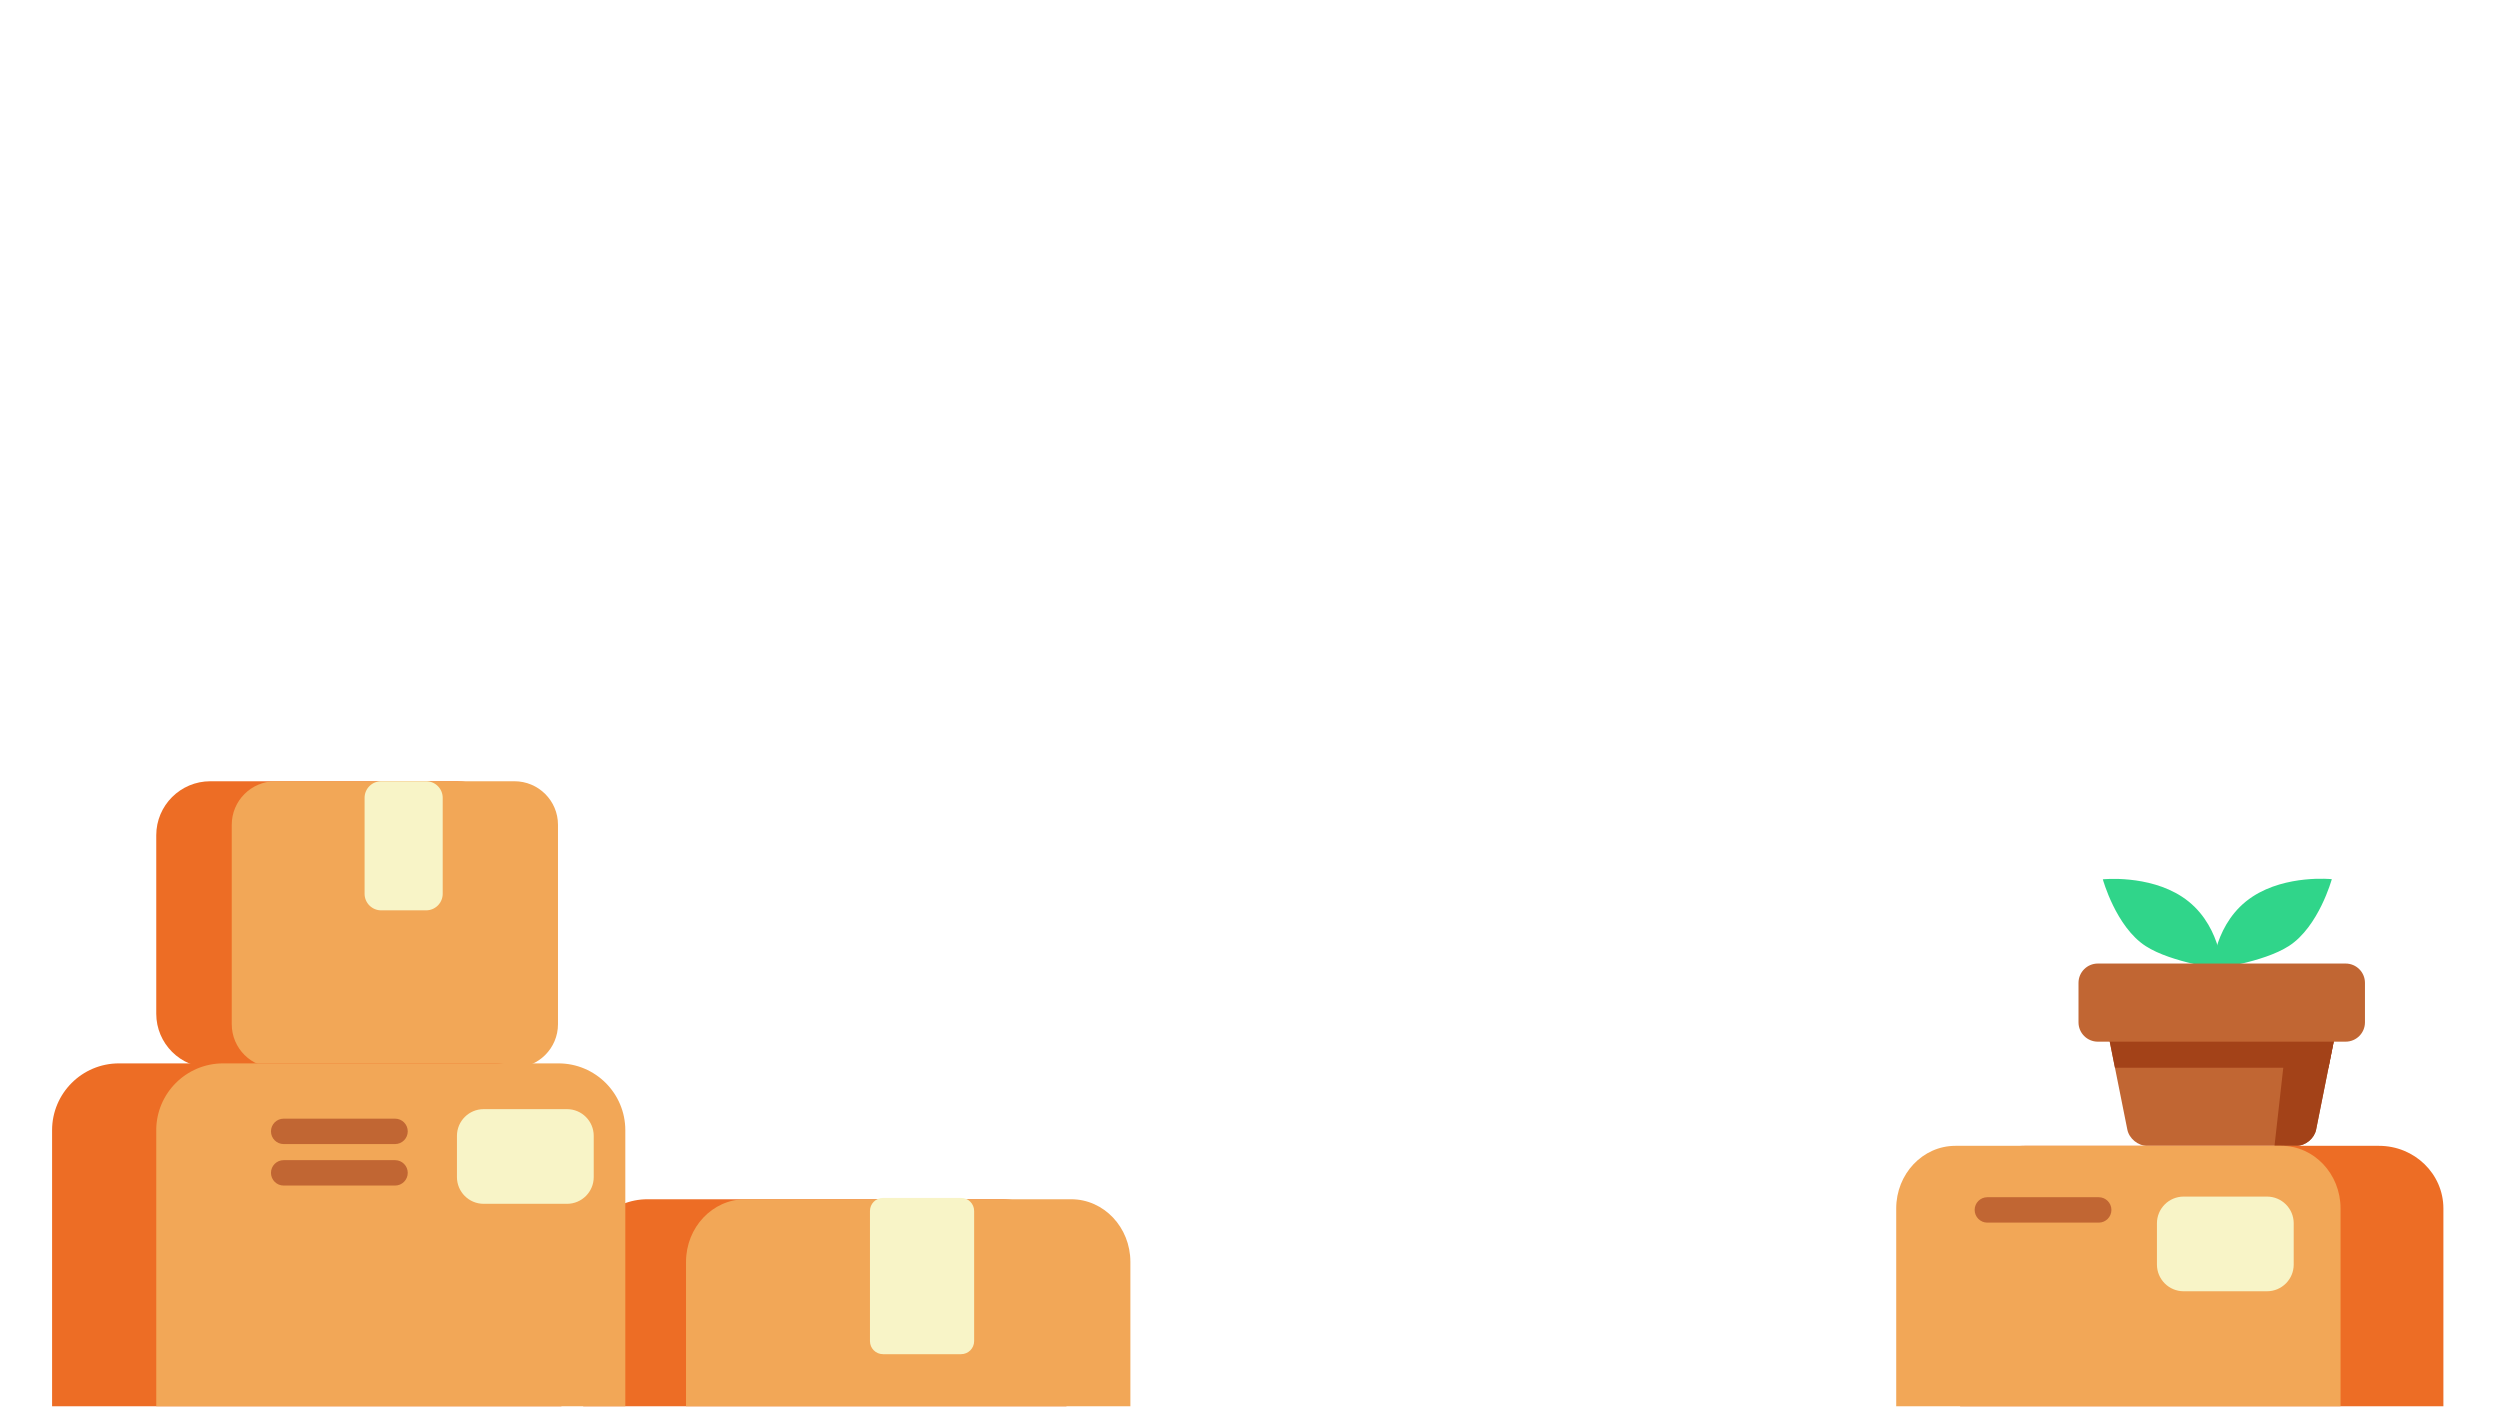
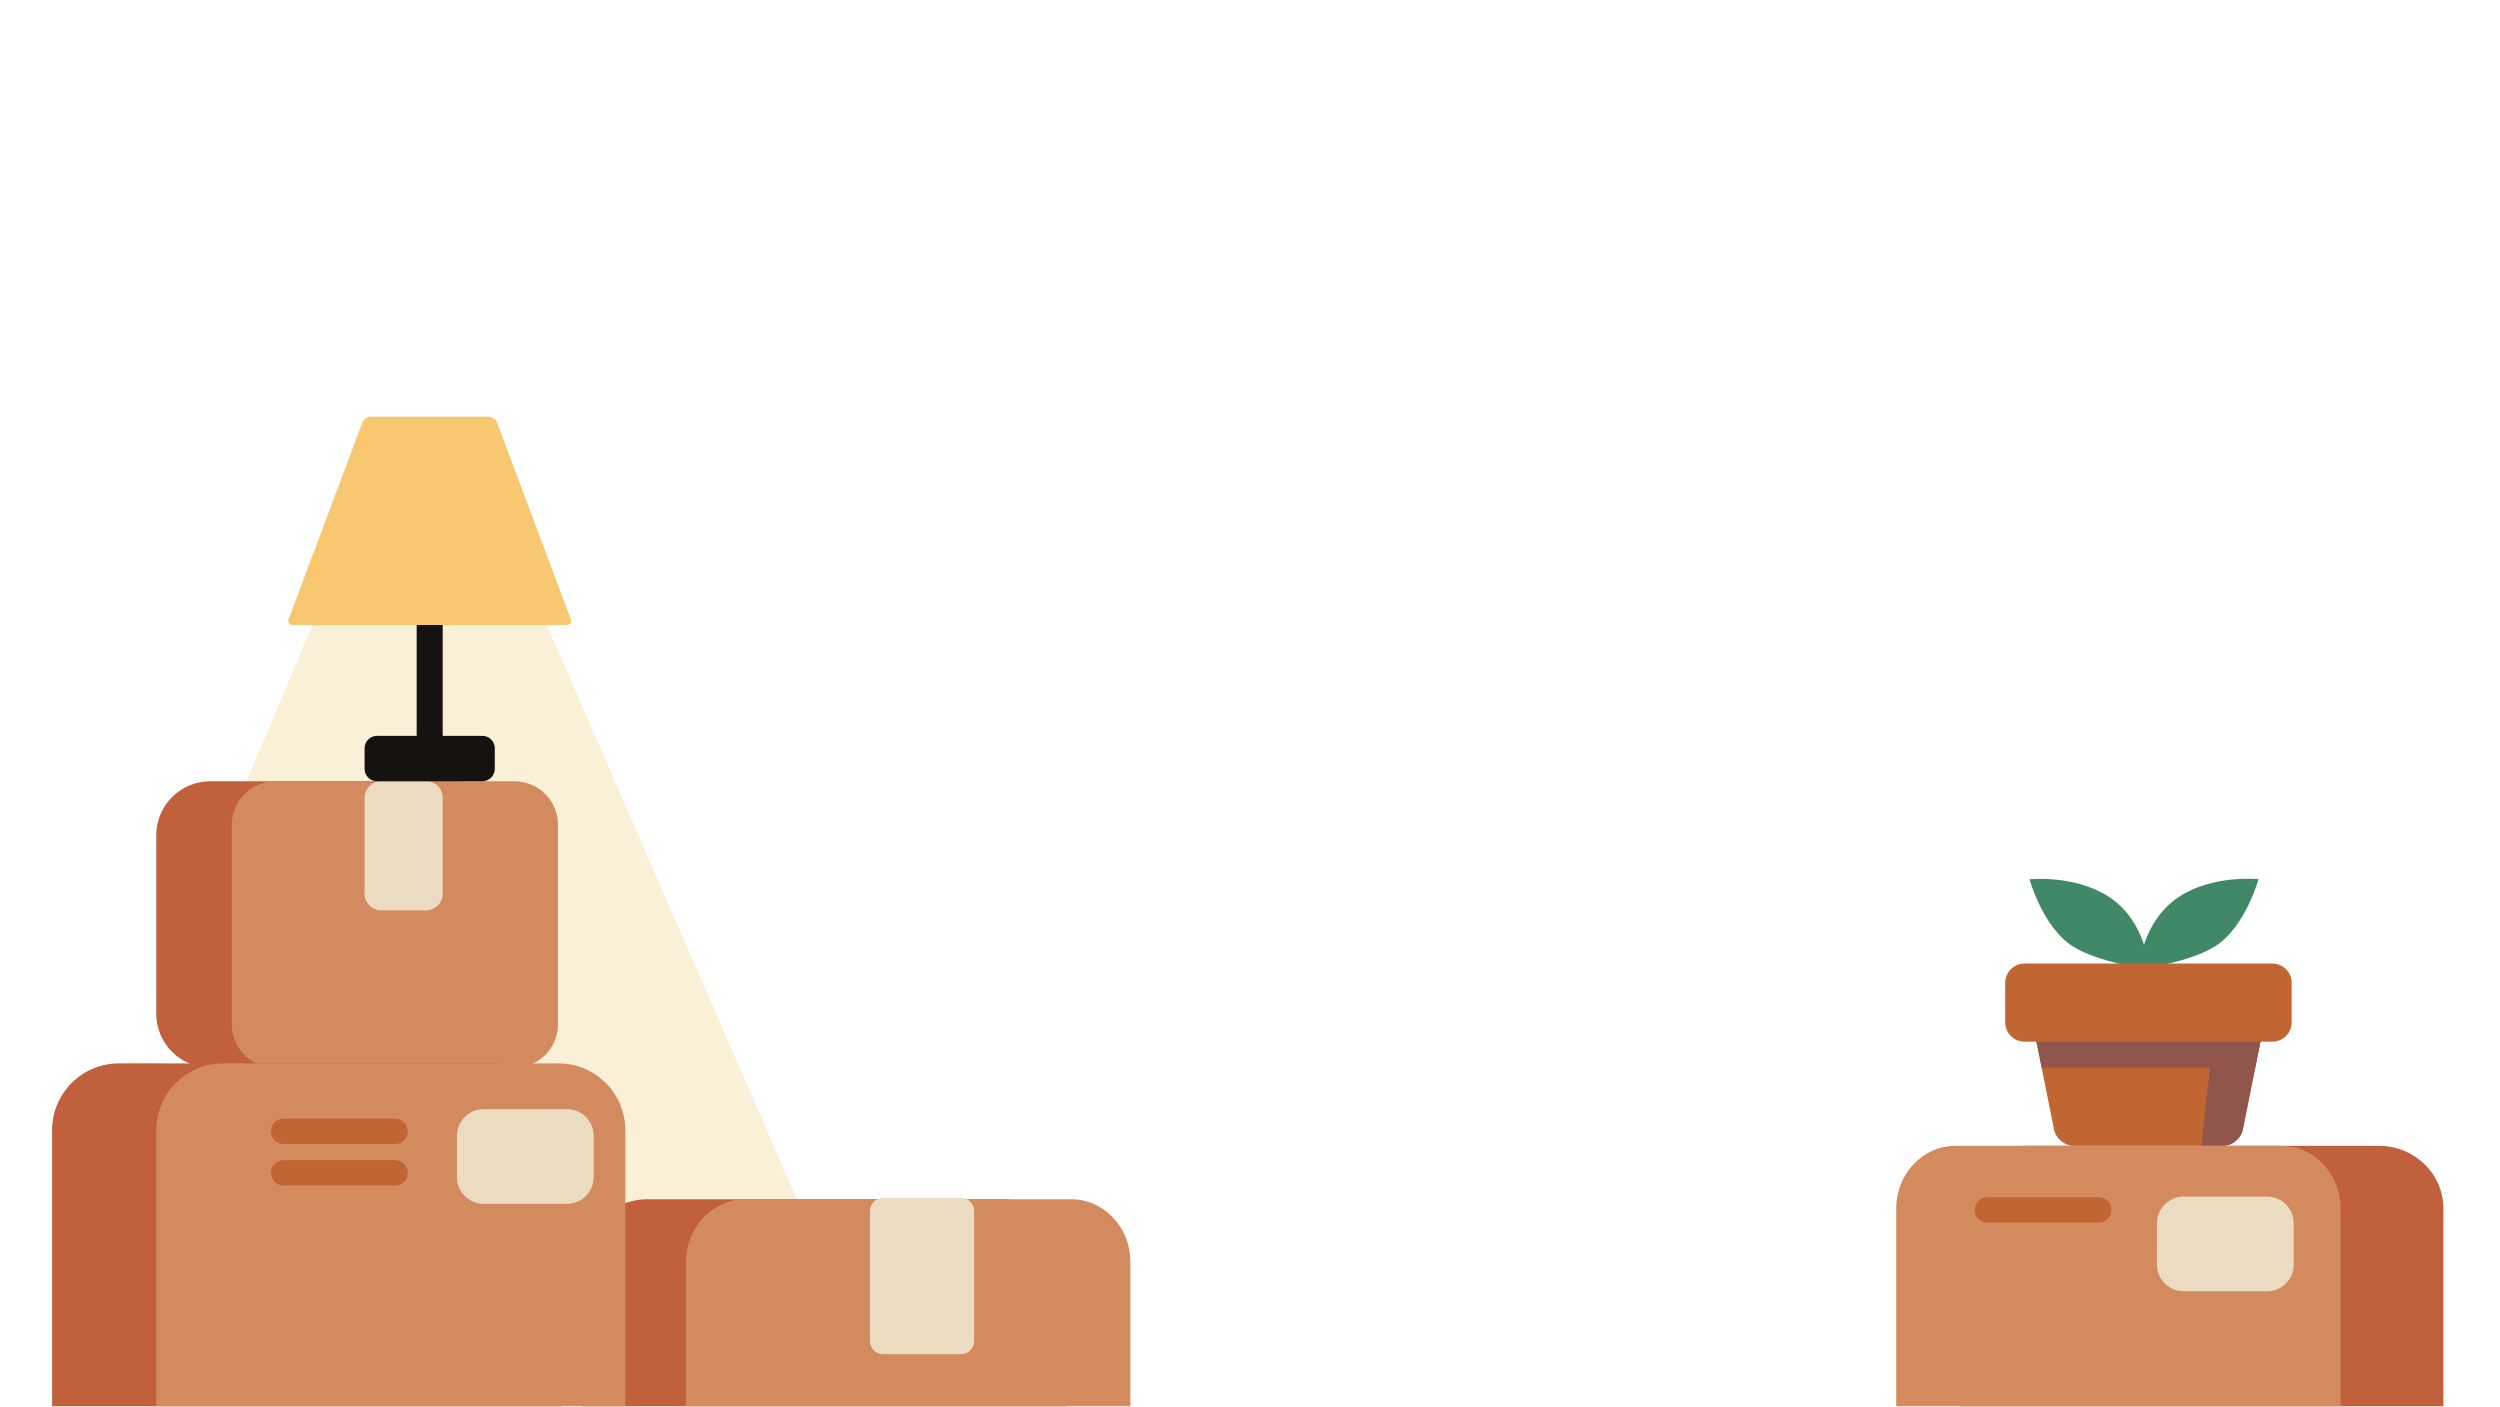
- <svg xmlns="http://www.w3.org/2000/svg" xmlns:ns1="http://vectornator.io" xmlns:xlink="http://www.w3.org/1999/xlink" height="1080px" stroke-miterlimit="10" style="fill-rule:nonzero;clip-rule:evenodd;stroke-linecap:round;stroke-linejoin:round;" version="1.1" viewBox="0 0 1920 1080" width="1920px" xml:space="preserve">
+ <svg xmlns="http://www.w3.org/2000/svg" xmlns:xlink="http://www.w3.org/1999/xlink" height="1080px" stroke-miterlimit="10" style="fill-rule:nonzero;clip-rule:evenodd;stroke-linecap:round;stroke-linejoin:round;" version="1.1" viewBox="0 0 1920 1080" width="1920px" xml:space="preserve">
  <defs>
-     <path d="M1783.56 780L1629.01 780C1621.98 780 1617.4 785.585 1618.78 792.474L1633.79 867.526C1635.17 874.415 1641.98 880 1649.01 880L1763.56 880C1770.59 880 1777.4 874.415 1778.78 867.526L1793.79 792.474C1795.17 785.585 1790.59 780 1783.56 780Z" id="Fill" />
+     <path d="M1727.28 780L1572.72 780C1565.7 780 1561.12 785.585 1562.49 792.474L1577.51 867.526C1578.88 874.415 1585.7 880 1592.72 880L1707.28 880C1714.3 880 1721.12 874.415 1722.49 867.526L1737.51 792.474C1738.88 785.585 1734.3 780 1727.28 780Z" id="Fill" />
  </defs>
-   <g id="Layer-2" ns1:layerName="Layer 2">
+   <g id="Layer-2">
    <g opacity="1">
-       <path d="M1675.79 688.686C1705.21 707.886 1706.66 744.343 1706.66 744.343C1706.66 744.343 1667.8 739.491 1647.86 726.581C1624.97 711.771 1614.97 675.308 1614.97 675.308C1614.97 675.308 1649.67 671.635 1675.79 688.686Z" fill="#30d58a" fill-rule="nonzero" opacity="1" stroke="none" />
-       <path d="M1730.01 688.578C1700.59 707.778 1699.14 744.235 1699.14 744.235C1699.14 744.235 1738 739.383 1757.95 726.473C1780.83 711.663 1790.83 675.2 1790.83 675.2C1790.83 675.2 1756.13 671.527 1730.01 688.578Z" fill="#30d58a" fill-rule="nonzero" opacity="1" stroke="none" />
-     </g>
-     <g opacity="1">
-       <use fill="#c16633" fill-rule="nonzero" opacity="1" stroke="none" xlink:href="#Fill" />
-       <clipPath id="ClipPath">
-         <use xlink:href="#Fill" />
-       </clipPath>
-       <g clip-path="url(#ClipPath)">
-         <g opacity="1">
-           <path d="M1801.14 760L1611.43 760C1603.07 760 1596.29 766.782 1596.29 775.149L1596.29 804.851C1596.29 813.218 1603.07 820 1611.43 820L1801.14 820C1809.5 820 1816.29 813.218 1816.29 804.851L1816.29 775.149C1816.29 766.782 1809.5 760 1801.14 760Z" fill="#a34218" fill-rule="nonzero" opacity="1" stroke="none" />
-           <path d="M1887.97 698.356L1768.71 684.969L1751.32 839.952L1741.94 923.471L1861.19 936.858L1887.97 698.356Z" fill="#a34218" fill-rule="nonzero" opacity="1" stroke="none" />
+       <g opacity="1">
+         <path d="M1619.51 688.686C1648.93 707.886 1650.38 744.343 1650.38 744.343C1650.38 744.343 1611.52 739.491 1591.57 726.581C1568.69 711.771 1558.69 675.308 1558.69 675.308C1558.69 675.308 1593.38 671.635 1619.51 688.686Z" fill="#418866" fill-rule="nonzero" opacity="1" stroke="none" />
+         <path d="M1673.72 688.578C1644.3 707.778 1642.85 744.235 1642.85 744.235C1642.85 744.235 1681.71 739.383 1701.66 726.473C1724.54 711.663 1734.54 675.2 1734.54 675.2C1734.54 675.2 1699.85 671.527 1673.72 688.578Z" fill="#418866" fill-rule="nonzero" opacity="1" stroke="none" />
+       </g>
+       <g opacity="1">
+         <use fill="#c16633" fill-rule="nonzero" opacity="1" stroke="none" xlink:href="#Fill" />
+         <clipPath id="ClipPath">
+           <use xlink:href="#Fill" />
+         </clipPath>
+         <g clip-path="url(#ClipPath)">
+           <g opacity="1">
+             <path d="M1744.85 760L1555.15 760C1546.78 760 1540 766.782 1540 775.149L1540 804.851C1540 813.218 1546.78 820 1555.15 820L1744.85 820C1753.22 820 1760 813.218 1760 804.851L1760 775.149C1760 766.782 1753.22 760 1744.85 760Z" fill="#91564b" fill-rule="nonzero" opacity="1" stroke="none" />
+             <path d="M1824 766.767L1704.75 753.381L1694.5 844.664L1688.98 893.856L1808.23 907.242L1824 766.767Z" fill="#91564b" fill-rule="nonzero" opacity="1" stroke="none" />
+           </g>
        </g>
      </g>
+       <path d="M1745.16 740L1554.84 740C1546.64 740 1540 746.643 1540 754.837L1540 785.163C1540 793.357 1546.64 800 1554.84 800L1745.16 800C1753.36 800 1760 793.357 1760 785.163L1760 754.837C1760 746.643 1753.36 740 1745.16 740Z" fill="#c16633" fill-rule="nonzero" opacity="1" stroke="none" />
    </g>
-     <path d="M1801.45 740L1611.12 740C1602.93 740 1596.29 746.643 1596.29 754.837L1596.29 785.163C1596.29 793.357 1602.93 800 1611.12 800L1801.45 800C1809.64 800 1816.29 793.357 1816.29 785.163L1816.29 754.837C1816.29 746.643 1809.64 740 1801.45 740Z" fill="#c16633" fill-rule="nonzero" opacity="1" stroke="none" />
  </g>
  <clipPath id="ArtboardFrame">
    <rect height="1080" width="1920" x="0" y="0" />
  </clipPath>
-   <g clip-path="url(#ArtboardFrame)" id="Layer-1" ns1:layerName="Layer 1">
+   <g clip-path="url(#ArtboardFrame)" id="Layer-1">
    <g opacity="1">
-       <path d="M161.533 600L350.97 600C373.908 600 392.503 618.577 392.503 641.493L392.503 778.507C392.503 801.423 373.908 820 350.97 820L161.533 820C138.595 820 120 801.423 120 778.507L120 641.493C120 618.577 138.595 600 161.533 600Z" fill="#ed6d25" fill-rule="nonzero" opacity="1" stroke="none" />
-       <path d="M211.435 600L395.08 600C413.555 600 428.532 614.963 428.532 633.42L428.532 786.58C428.532 805.037 413.555 820 395.08 820L211.435 820C192.959 820 177.982 805.037 177.982 786.58L177.982 633.42C177.982 614.963 192.959 600 211.435 600Z" fill="#f2a757" fill-rule="nonzero" opacity="1" stroke="none" />
-       <path d="M292.742 600L327.258 600C334.295 600 340 605.705 340 612.742L340 686.408C340 693.445 334.295 699.149 327.258 699.149L292.742 699.149C285.705 699.149 280 693.445 280 686.408L280 612.742C280 605.705 285.705 600 292.742 600Z" fill="#f8f4c7" fill-rule="nonzero" opacity="1" stroke="none" />
+       <path d="M1827.06 880L1554.83 880C1527.51 880 1505.36 901.547 1505.36 928.127L1505.36 1210.85C1505.36 1237.43 1527.51 1258.98 1554.83 1258.98L1827.06 1258.98C1854.38 1258.98 1876.53 1237.43 1876.53 1210.85L1876.53 928.127C1876.53 901.547 1854.38 880 1827.06 880Z" fill="#c1603c" fill-rule="nonzero" opacity="1" stroke="none" />
+       <path d="M1752.07 880L1501.77 880C1476.65 880 1456.29 901.547 1456.29 928.127L1456.29 1210.85C1456.29 1237.43 1476.65 1258.98 1501.77 1258.98L1752.07 1258.98C1777.19 1258.98 1797.55 1237.43 1797.55 1210.85L1797.55 928.127C1797.55 901.547 1777.19 880 1752.07 880Z" fill="#d48a5f" fill-rule="nonzero" opacity="1" stroke="none" />
+       <path d="M1611.81 919.461L1526.29 919.461C1520.9 919.461 1516.53 923.831 1516.53 929.221L1516.53 929.221C1516.53 934.611 1520.9 938.981 1526.29 938.981L1611.81 938.981C1617.21 938.981 1621.57 934.611 1621.57 929.221L1621.57 929.221C1621.57 923.831 1617.21 919.461 1611.81 919.461Z" fill="#c16633" fill-rule="nonzero" opacity="1" stroke="none" />
+       <path d="M1677.05 918.981L1741.05 918.981C1752.39 918.981 1761.57 928.168 1761.57 939.501L1761.57 971.172C1761.57 982.505 1752.39 991.692 1741.05 991.692L1677.05 991.692C1665.72 991.692 1656.53 982.505 1656.53 971.172L1656.53 939.501C1656.53 928.168 1665.72 918.981 1677.05 918.981Z" fill="#ebdcc1" fill-rule="nonzero" opacity="1" stroke="none" />
    </g>
+     <path d="M240 480L420 480L493.203 648.101L681.28 1080L80 1060L39.253 955.348L98.584 814.858L160 820L121.248 761.194L240 480Z" fill="#edc45e" fill-opacity="0.5" fill-rule="nonzero" opacity="0.484" stroke="none" />
+     <path d="M320 340L340 340L340 572.607L320 572.607L320 340Z" fill="#15120f" fill-rule="nonzero" opacity="1" stroke="none" />
    <g opacity="1">
-       <path d="M497.357 921.019L769.593 921.019C796.913 921.019 819.06 942.566 819.06 969.146L819.06 1251.87C819.06 1278.45 796.913 1300 769.593 1300L497.357 1300C470.037 1300 447.89 1278.45 447.89 1251.87L447.89 969.146C447.89 942.566 470.037 921.019 497.357 921.019Z" fill="#ed6d25" fill-rule="nonzero" opacity="1" stroke="none" />
-       <path d="M572.348 921.019L822.652 921.019C847.771 921.019 868.134 942.566 868.134 969.146L868.134 1251.87C868.134 1278.45 847.771 1300 822.652 1300L572.348 1300C547.229 1300 526.866 1278.45 526.866 1251.87L526.866 969.146C526.866 942.566 547.229 921.019 572.348 921.019Z" fill="#f2a757" fill-rule="nonzero" opacity="1" stroke="none" />
-       <path d="M678.13 920L738.138 920C743.658 920 748.134 924.475 748.134 929.996L748.134 1030C748.134 1035.52 743.658 1040 738.138 1040L678.13 1040C672.609 1040 668.134 1035.52 668.134 1030L668.134 929.996C668.134 924.475 672.609 920 678.13 920Z" fill="#f8f4c7" fill-rule="nonzero" opacity="1" stroke="none" ns1:layerName="(rectangle)" />
+       <path d="M161.533 600L350.97 600C373.908 600 392.503 618.577 392.503 641.493L392.503 778.507C392.503 801.423 373.908 820 350.97 820L161.533 820C138.595 820 120 801.423 120 778.507L120 641.493C120 618.577 138.595 600 161.533 600Z" fill="#c1603c" fill-rule="nonzero" opacity="1" stroke="none" />
+       <path d="M211.435 600L395.08 600C413.555 600 428.532 614.963 428.532 633.42L428.532 786.58C428.532 805.037 413.555 820 395.08 820L211.435 820C192.959 820 177.982 805.037 177.982 786.58L177.982 633.42C177.982 614.963 192.959 600 211.435 600Z" fill="#d48a5f" fill-rule="nonzero" opacity="1" stroke="none" />
+       <path d="M292.742 600L327.258 600C334.295 600 340 605.705 340 612.742L340 686.408C340 693.445 334.295 699.149 327.258 699.149L292.742 699.149C285.705 699.149 280 693.445 280 686.408L280 612.742C280 605.705 285.705 600 292.742 600Z" fill="#ebdcc1" fill-rule="nonzero" opacity="1" stroke="none" />
    </g>
+     <g opacity="1" />
    <g opacity="1">
-       <path d="M91.362 816.679L379.807 816.679C408.174 816.679 431.169 839.674 431.169 868.041L431.169 1144.3C431.169 1172.66 408.174 1195.66 379.807 1195.66L91.362 1195.66C62.996 1195.66 40 1172.66 40 1144.3L40 868.041C40 839.674 62.996 816.679 91.362 816.679Z" fill="#ed6d25" fill-rule="nonzero" opacity="1" stroke="none" />
-       <path d="M171.363 816.679L428.881 816.679C457.248 816.679 480.243 839.674 480.243 868.041L480.243 1144.3C480.243 1172.66 457.248 1195.66 428.881 1195.66L171.363 1195.66C142.996 1195.66 120 1172.66 120 1144.3L120 868.041C120 839.674 142.996 816.679 171.363 816.679Z" fill="#f2a757" fill-rule="nonzero" opacity="1" stroke="none" />
-       <path d="M371.458 851.82L435.459 851.82C446.794 851.82 455.982 861.008 455.982 872.342L455.982 904.009C455.982 915.343 446.794 924.531 435.459 924.531L371.458 924.531C360.124 924.531 350.936 915.343 350.936 904.009L350.936 872.342C350.936 861.008 360.124 851.82 371.458 851.82Z" fill="#f8f4c7" fill-rule="nonzero" opacity="1" stroke="none" />
+       <path d="M497.357 921.019L769.593 921.019C796.913 921.019 819.06 942.566 819.06 969.146L819.06 1251.87C819.06 1278.45 796.913 1300 769.593 1300L497.357 1300C470.037 1300 447.89 1278.45 447.89 1251.87L447.89 969.146C447.89 942.566 470.037 921.019 497.357 921.019Z" fill="#c1603c" fill-rule="nonzero" opacity="1" stroke="none" />
+       <path d="M572.348 921.019L822.652 921.019C847.771 921.019 868.134 942.566 868.134 969.146L868.134 1251.87C868.134 1278.45 847.771 1300 822.652 1300L572.348 1300C547.229 1300 526.866 1278.45 526.866 1251.87L526.866 969.146C526.866 942.566 547.229 921.019 572.348 921.019Z" fill="#d48a5f" fill-rule="nonzero" opacity="1" stroke="none" />
+       <path d="M678.13 920L738.138 920C743.658 920 748.134 924.475 748.134 929.996L748.134 1030C748.134 1035.52 743.658 1040 738.138 1040L678.13 1040C672.609 1040 668.134 1035.52 668.134 1030L668.134 929.996C668.134 924.475 672.609 920 678.13 920Z" fill="#ebdcc1" fill-rule="nonzero" opacity="1" stroke="none" />
+     </g>
+     <path d="M289.525 565.14L370.475 565.14C375.735 565.14 380 569.405 380 574.665L380 590.475C380 595.735 375.735 600 370.475 600L289.525 600C284.265 600 280 595.735 280 590.475L280 574.665C280 569.405 284.265 565.14 289.525 565.14Z" fill="#15120f" fill-rule="nonzero" opacity="1" stroke="none" />
+     <g opacity="1">
+       <path d="M91.362 816.679L379.807 816.679C408.174 816.679 431.169 839.674 431.169 868.041L431.169 1144.3C431.169 1172.66 408.174 1195.66 379.807 1195.66L91.362 1195.66C62.996 1195.66 40 1172.66 40 1144.3L40 868.041C40 839.674 62.996 816.679 91.362 816.679Z" fill="#c1603c" fill-rule="nonzero" opacity="1" stroke="none" />
+       <path d="M171.363 816.679L428.881 816.679C457.248 816.679 480.243 839.674 480.243 868.041L480.243 1144.3C480.243 1172.66 457.248 1195.66 428.881 1195.66L171.363 1195.66C142.996 1195.66 120 1172.66 120 1144.3L120 868.041C120 839.674 142.996 816.679 171.363 816.679Z" fill="#d48a5f" fill-rule="nonzero" opacity="1" stroke="none" />
+       <path d="M371.458 851.82L435.459 851.82C446.794 851.82 455.982 861.008 455.982 872.342L455.982 904.009C455.982 915.343 446.794 924.531 435.459 924.531L371.458 924.531C360.124 924.531 350.936 915.343 350.936 904.009L350.936 872.342C350.936 861.008 360.124 851.82 371.458 851.82Z" fill="#ebdcc1" fill-rule="nonzero" opacity="1" stroke="none" />
      <path d="M217.865 890.993L303.391 890.993C308.782 890.993 313.151 895.362 313.151 900.753L313.151 900.753C313.151 906.143 308.782 910.513 303.391 910.513L217.865 910.513C212.475 910.513 208.105 906.143 208.105 900.753L208.105 900.753C208.105 895.362 212.475 890.993 217.865 890.993Z" fill="#c16633" fill-rule="nonzero" opacity="1" stroke="none" />
      <path d="M217.865 859.126L303.391 859.126C308.782 859.126 313.151 863.496 313.151 868.887L313.151 868.887C313.151 874.277 308.782 878.647 303.391 878.647L217.865 878.647C212.475 878.647 208.105 874.277 208.105 868.887L208.105 868.887C208.105 863.496 212.475 859.126 217.865 859.126Z" fill="#c16633" fill-rule="nonzero" opacity="1" stroke="none" />
    </g>
-     <g opacity="1">
-       <path d="M1827.06 880L1554.83 880C1527.51 880 1505.36 901.547 1505.36 928.127L1505.36 1210.85C1505.36 1237.43 1527.51 1258.98 1554.83 1258.98L1827.06 1258.98C1854.38 1258.98 1876.53 1237.43 1876.53 1210.85L1876.53 928.127C1876.53 901.547 1854.38 880 1827.06 880Z" fill="#ed6d25" fill-rule="nonzero" opacity="1" stroke="none" />
-       <path d="M1752.07 880L1501.77 880C1476.65 880 1456.29 901.547 1456.29 928.127L1456.29 1210.85C1456.29 1237.43 1476.65 1258.98 1501.77 1258.98L1752.07 1258.98C1777.19 1258.98 1797.55 1237.43 1797.55 1210.85L1797.55 928.127C1797.55 901.547 1777.19 880 1752.07 880Z" fill="#f2a757" fill-rule="nonzero" opacity="1" stroke="none" />
-       <path d="M1611.81 919.461L1526.29 919.461C1520.9 919.461 1516.53 923.831 1516.53 929.221L1516.53 929.221C1516.53 934.611 1520.9 938.981 1526.29 938.981L1611.81 938.981C1617.21 938.981 1621.57 934.611 1621.57 929.221L1621.57 929.221C1621.57 923.831 1617.21 919.461 1611.81 919.461Z" fill="#c16633" fill-rule="nonzero" opacity="1" stroke="none" />
-     </g>
-     <path d="M1677.05 918.981L1741.05 918.981C1752.39 918.981 1761.57 928.168 1761.57 939.501L1761.57 971.172C1761.57 982.505 1752.39 991.692 1741.05 991.692L1677.05 991.692C1665.72 991.692 1656.53 982.505 1656.53 971.172L1656.53 939.501C1656.53 928.168 1665.72 918.981 1677.05 918.981Z" fill="#f8f4c7" fill-rule="nonzero" opacity="1" stroke="none" />
+     <path d="M284.791 320L375.209 320C377.855 320 380.753 322.009 381.682 324.486L438.318 475.514C439.247 477.991 437.855 480 435.209 480L224.791 480C222.145 480 220.753 477.991 221.682 475.514L278.318 324.486C279.247 322.009 282.145 320 284.791 320Z" fill="#f7c86f" fill-rule="nonzero" opacity="1" stroke="none" />
  </g>
+   <g id="Layer-3" />
</svg>
